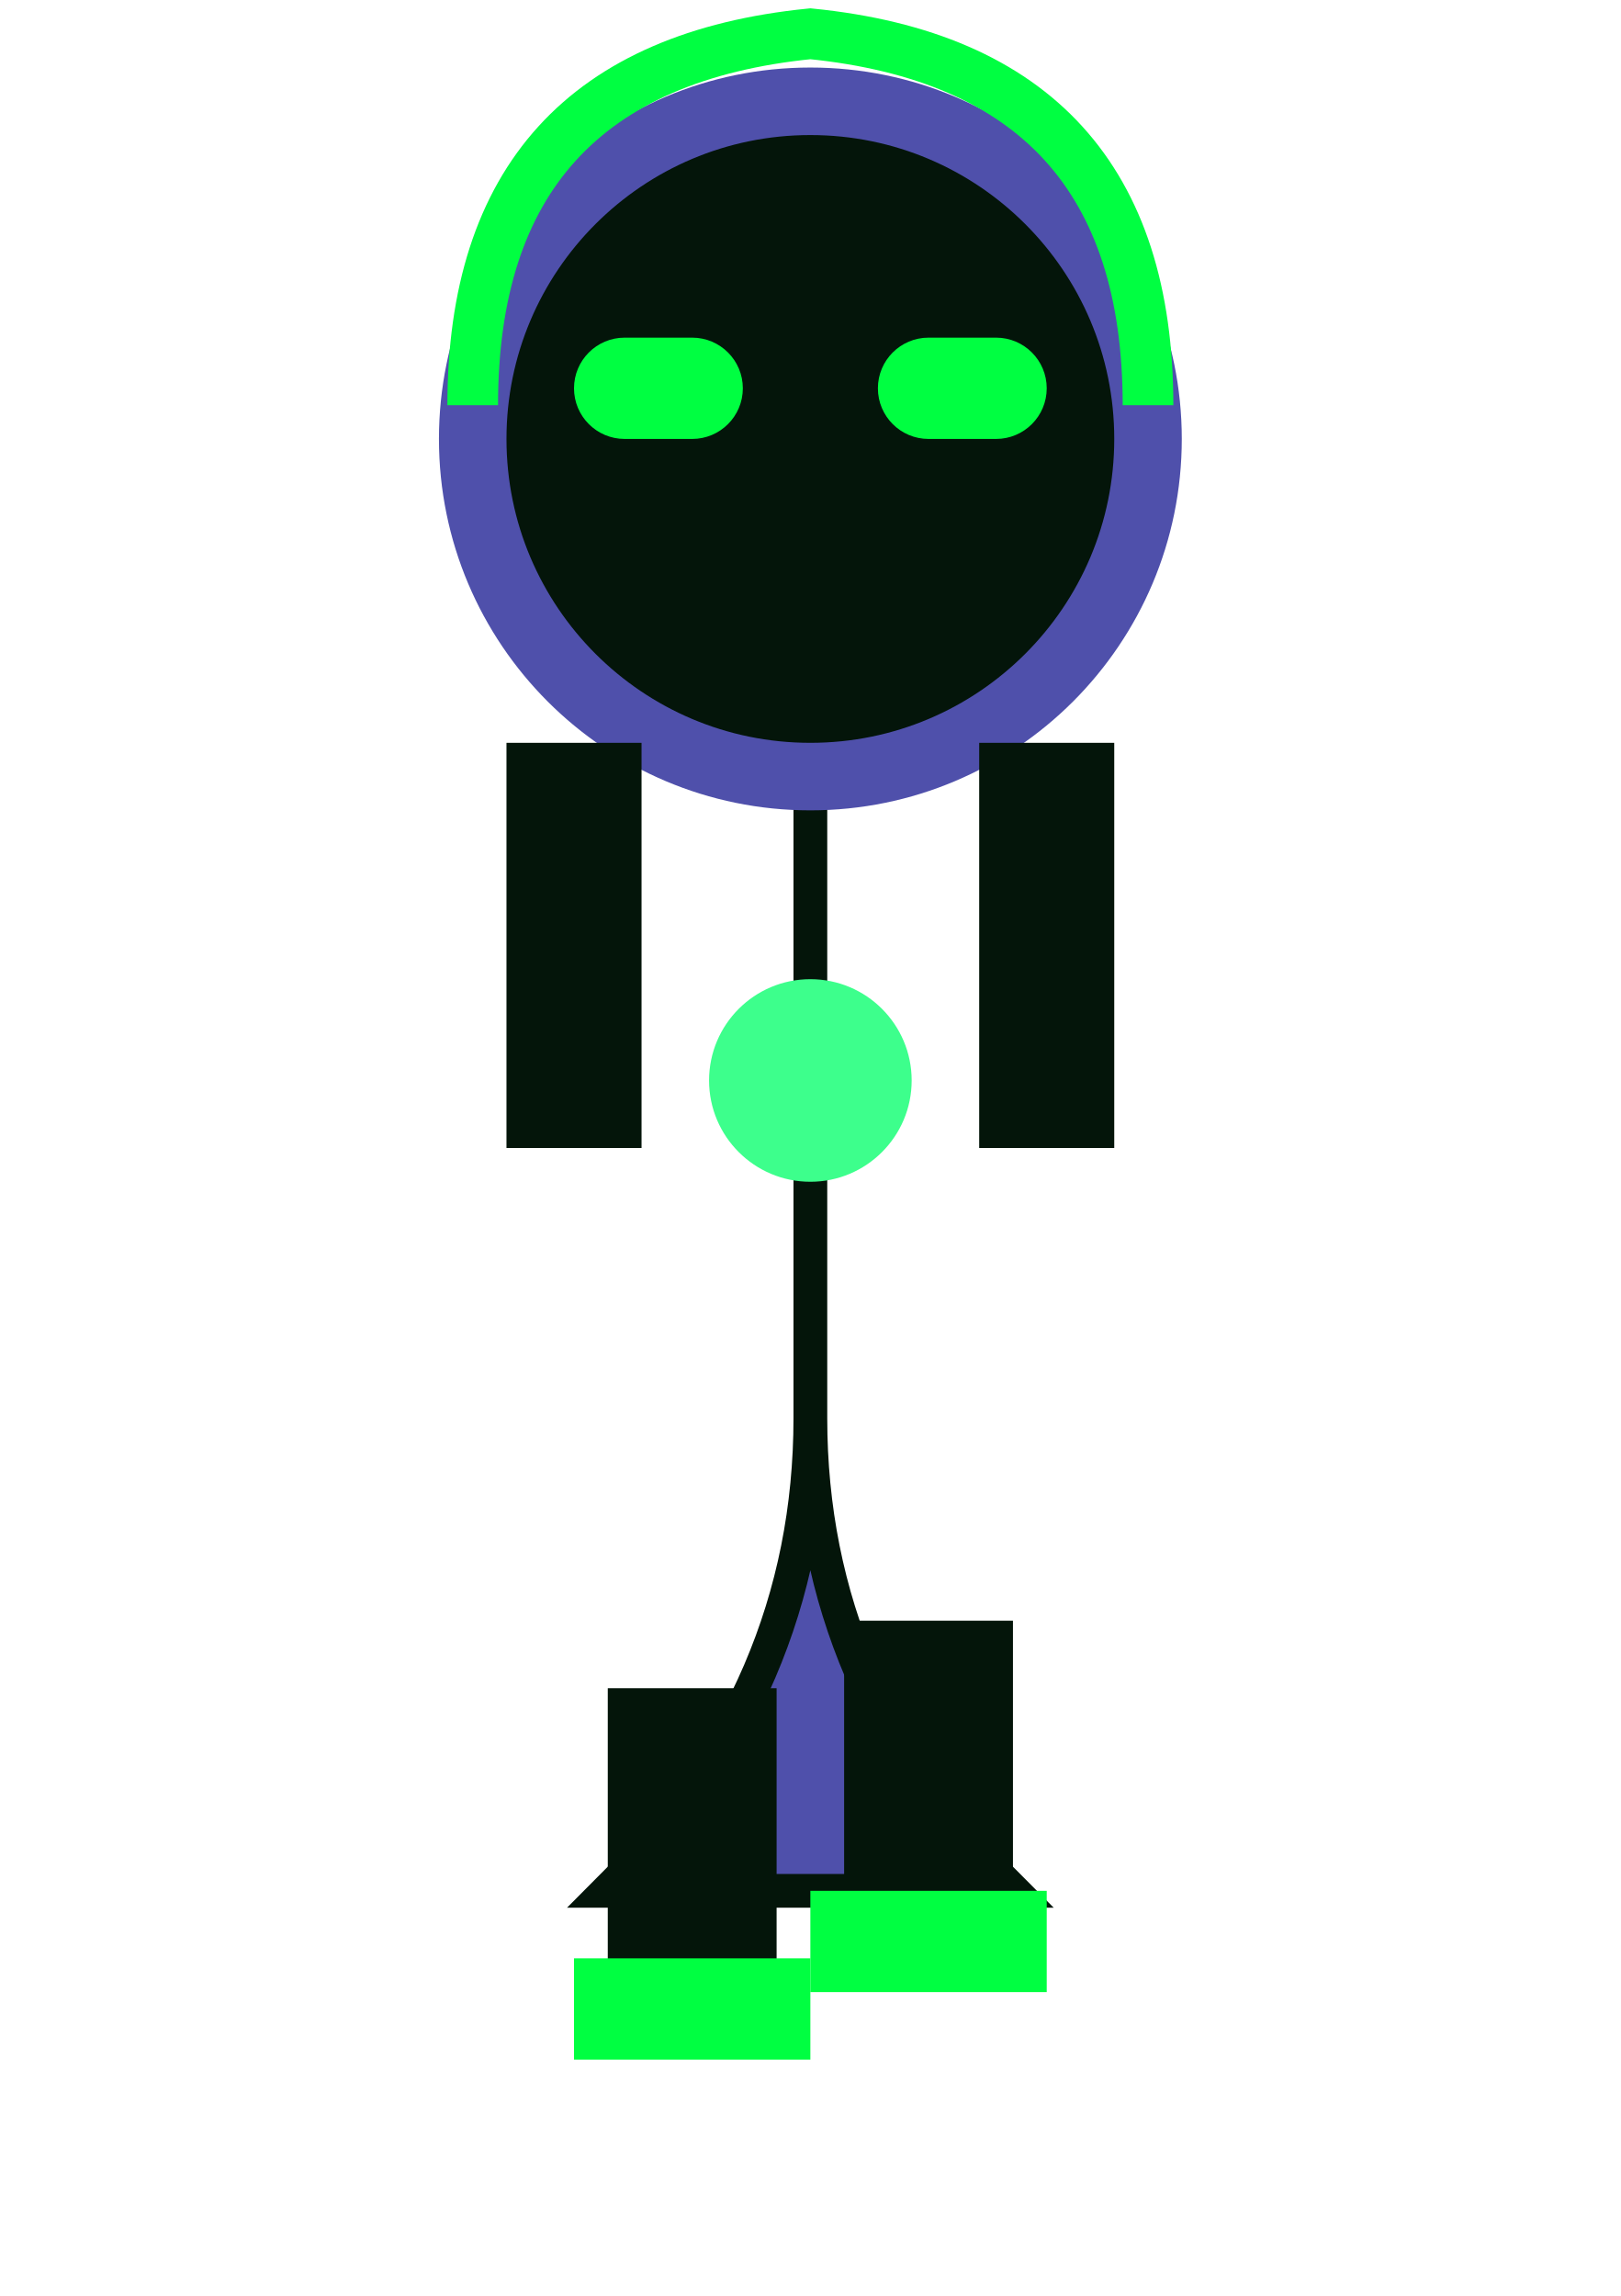
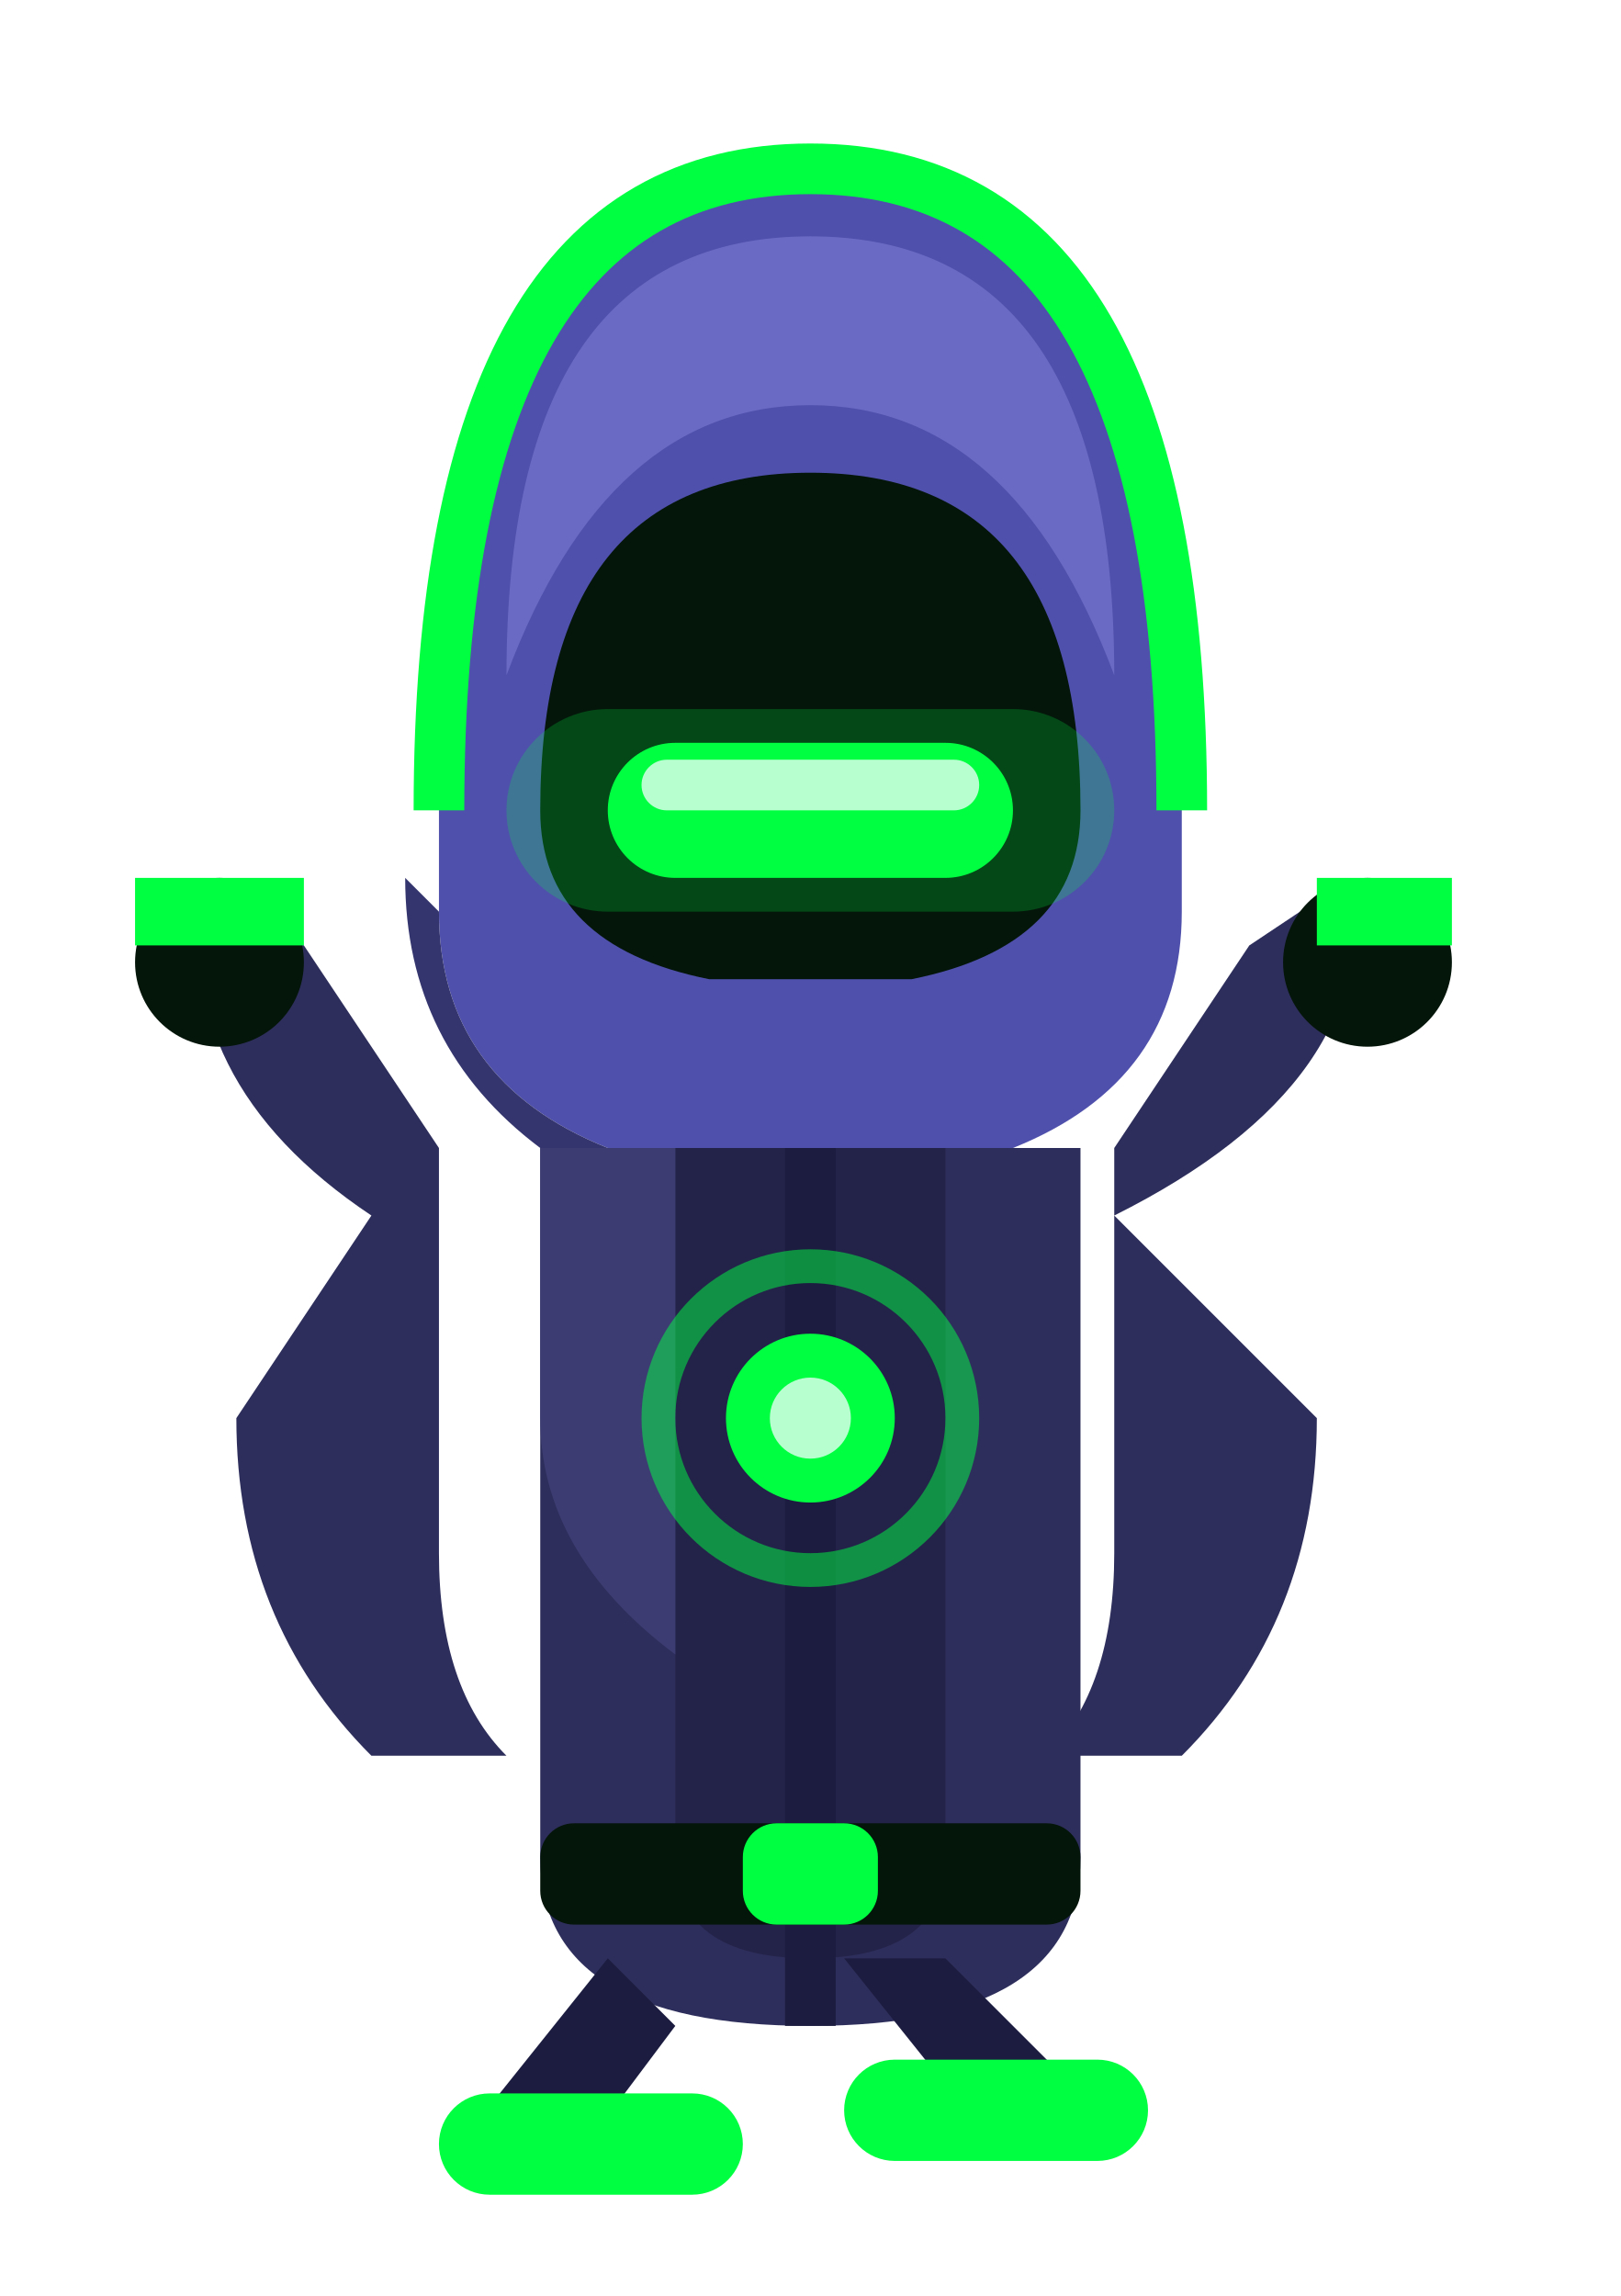
<svg xmlns="http://www.w3.org/2000/svg" width="48" height="68" viewBox="0 0 48 68">
-   <path d="M24 22 L24 42 Q24 50 18 56 L30 56 Q24 50 24 42 Z" fill="#4f50ab" stroke="#04150a" stroke-width="1" />
-   <circle cx="24" cy="13" r="10" fill="#04150a" />
-   <circle cx="24" cy="13" r="10" fill="none" stroke="#4f50ab" stroke-width="2" />
-   <rect x="17" y="10" width="5" height="3" rx="1.5" fill="#00ff41" />
-   <rect x="26" y="10" width="5" height="3" rx="1.5" fill="#00ff41" />
-   <path d="M14 12 Q14 2 24 1 Q34 2 34 12" fill="none" stroke="#00ff41" stroke-width="1.5" />
-   <rect x="18" y="50" width="5" height="10" fill="#04150a" />
-   <rect x="25" y="48" width="5" height="10" fill="#04150a" />
-   <rect x="17" y="58" width="7" height="3" fill="#00ff41" />
-   <rect x="24" y="56" width="7" height="3" fill="#00ff41" />
-   <rect x="15" y="22" width="4" height="12" fill="#04150a" />
-   <rect x="29" y="22" width="4" height="12" fill="#04150a" />
-   <circle cx="24" cy="32" r="3" fill="#3dff8c" />
+   <path d="M13 24 Q13 5 24 5 Q35 5 35 24 L35 27 Q35 32 30 34 L18 34 Q13 32 13 27 Z" fill="#4f50ab" />
+   <path d="M15 20 Q15 7 24 7 Q33 7 33 20 Q30 12 24 12 Q18 12 15 20 Z" fill="#6a6ac4" />
+   <path d="M13 27 Q13 32 18 34 L16 34 Q12 31 12 26 Z" fill="#34346e" />
+   <path d="M13 24 Q13 5 24 5 Q35 5 35 24" fill="none" stroke="#00ff41" stroke-width="1.5" />
+   <path d="M16 24 Q16 14 24 14 Q32 14 32 24 Q32 28 27 29 L21 29 Q16 28 16 24 Z" fill="#04150a" />
+   <rect x="15" y="21" width="18" height="6" rx="3" fill="#00ff41" opacity="0.22" />
+   <rect x="18" y="22" width="12" height="4" rx="2" fill="#00ff41" />
+   <rect x="19" y="22.5" width="10" height="1.5" rx="0.75" fill="#b8ffd0" />
+   <path d="M16 34 L16 55 Q16 60 24 60 Q32 60 32 55 L32 34 Z" fill="#2e2e5c" />
+   <path d="M20 34 L20 55 Q20 58 24 58 Q28 58 28 55 L28 34 Z" fill="#23234a" />
+   <path d="M16 34 L16 42 Q16 46 20 49 L20 34 Z" fill="#3c3c72" />
+   <path d="M24 34 L24 60" stroke="#1c1c40" stroke-width="1.5" />
+   <circle cx="24" cy="42" r="4.5" fill="none" stroke="#00ff41" stroke-width="1" opacity="0.5" />
+   <circle cx="24" cy="42" r="2.5" fill="#00ff41" />
+   <circle cx="24" cy="42" r="1.2" fill="#b8ffd0" />
+   <path d="M11 36 Q5 32 6 26 L9 28 L13 34 L13 46 Q13 50 15 52 L11 52 Q7 48 7 42 Z" fill="#2e2e5c" />
+   <rect x="4" y="26" width="5" height="5" rx="2.5" fill="#04150a" />
+   <path d="M33 36 Q41 32 40 26 L37 28 L33 34 L33 46 Q33 50 31 52 L35 52 Q39 48 39 42 Z" fill="#2e2e5c" />
+   <rect x="38" y="26" width="5" height="5" rx="2.5" fill="#04150a" />
+   <rect x="4" y="26" width="5" height="2" fill="#00ff41" />
+   <rect x="39" y="26" width="4" height="2" fill="#00ff41" />
+   <rect x="16" y="54" width="16" height="3" rx="1" fill="#04150a" />
+   <rect x="22" y="54" width="4" height="3" rx="1" fill="#00ff41" />
+   <path d="M18 58 L14 63 L17 64 L20 60 Z" fill="#1c1c40" />
+   <path d="M25 58 L29 63 L32 62 L28 58 Z" fill="#1c1c40" />
+   <rect x="13" y="62" width="9" height="3" rx="1.5" fill="#00ff41" />
+   <rect x="25" y="61" width="9" height="3" rx="1.5" fill="#00ff41" />
</svg>
